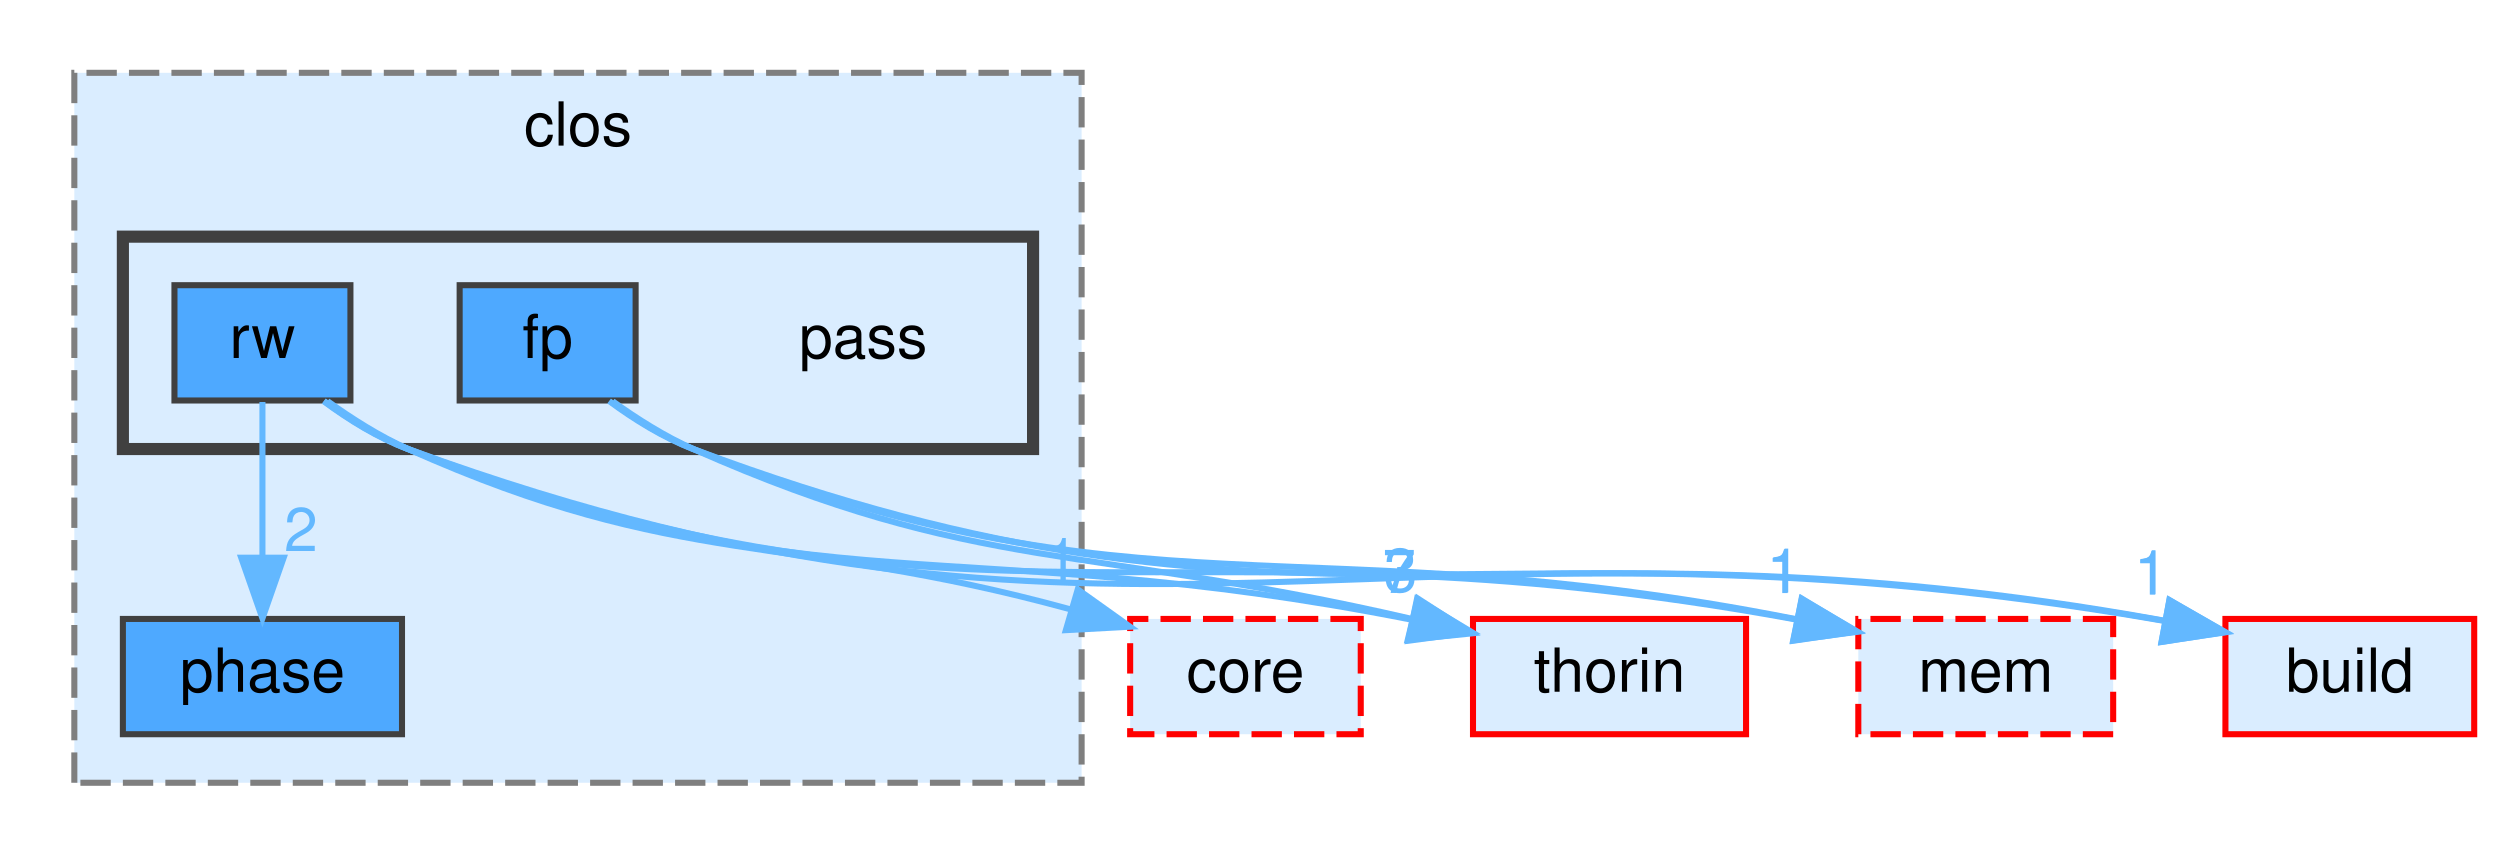
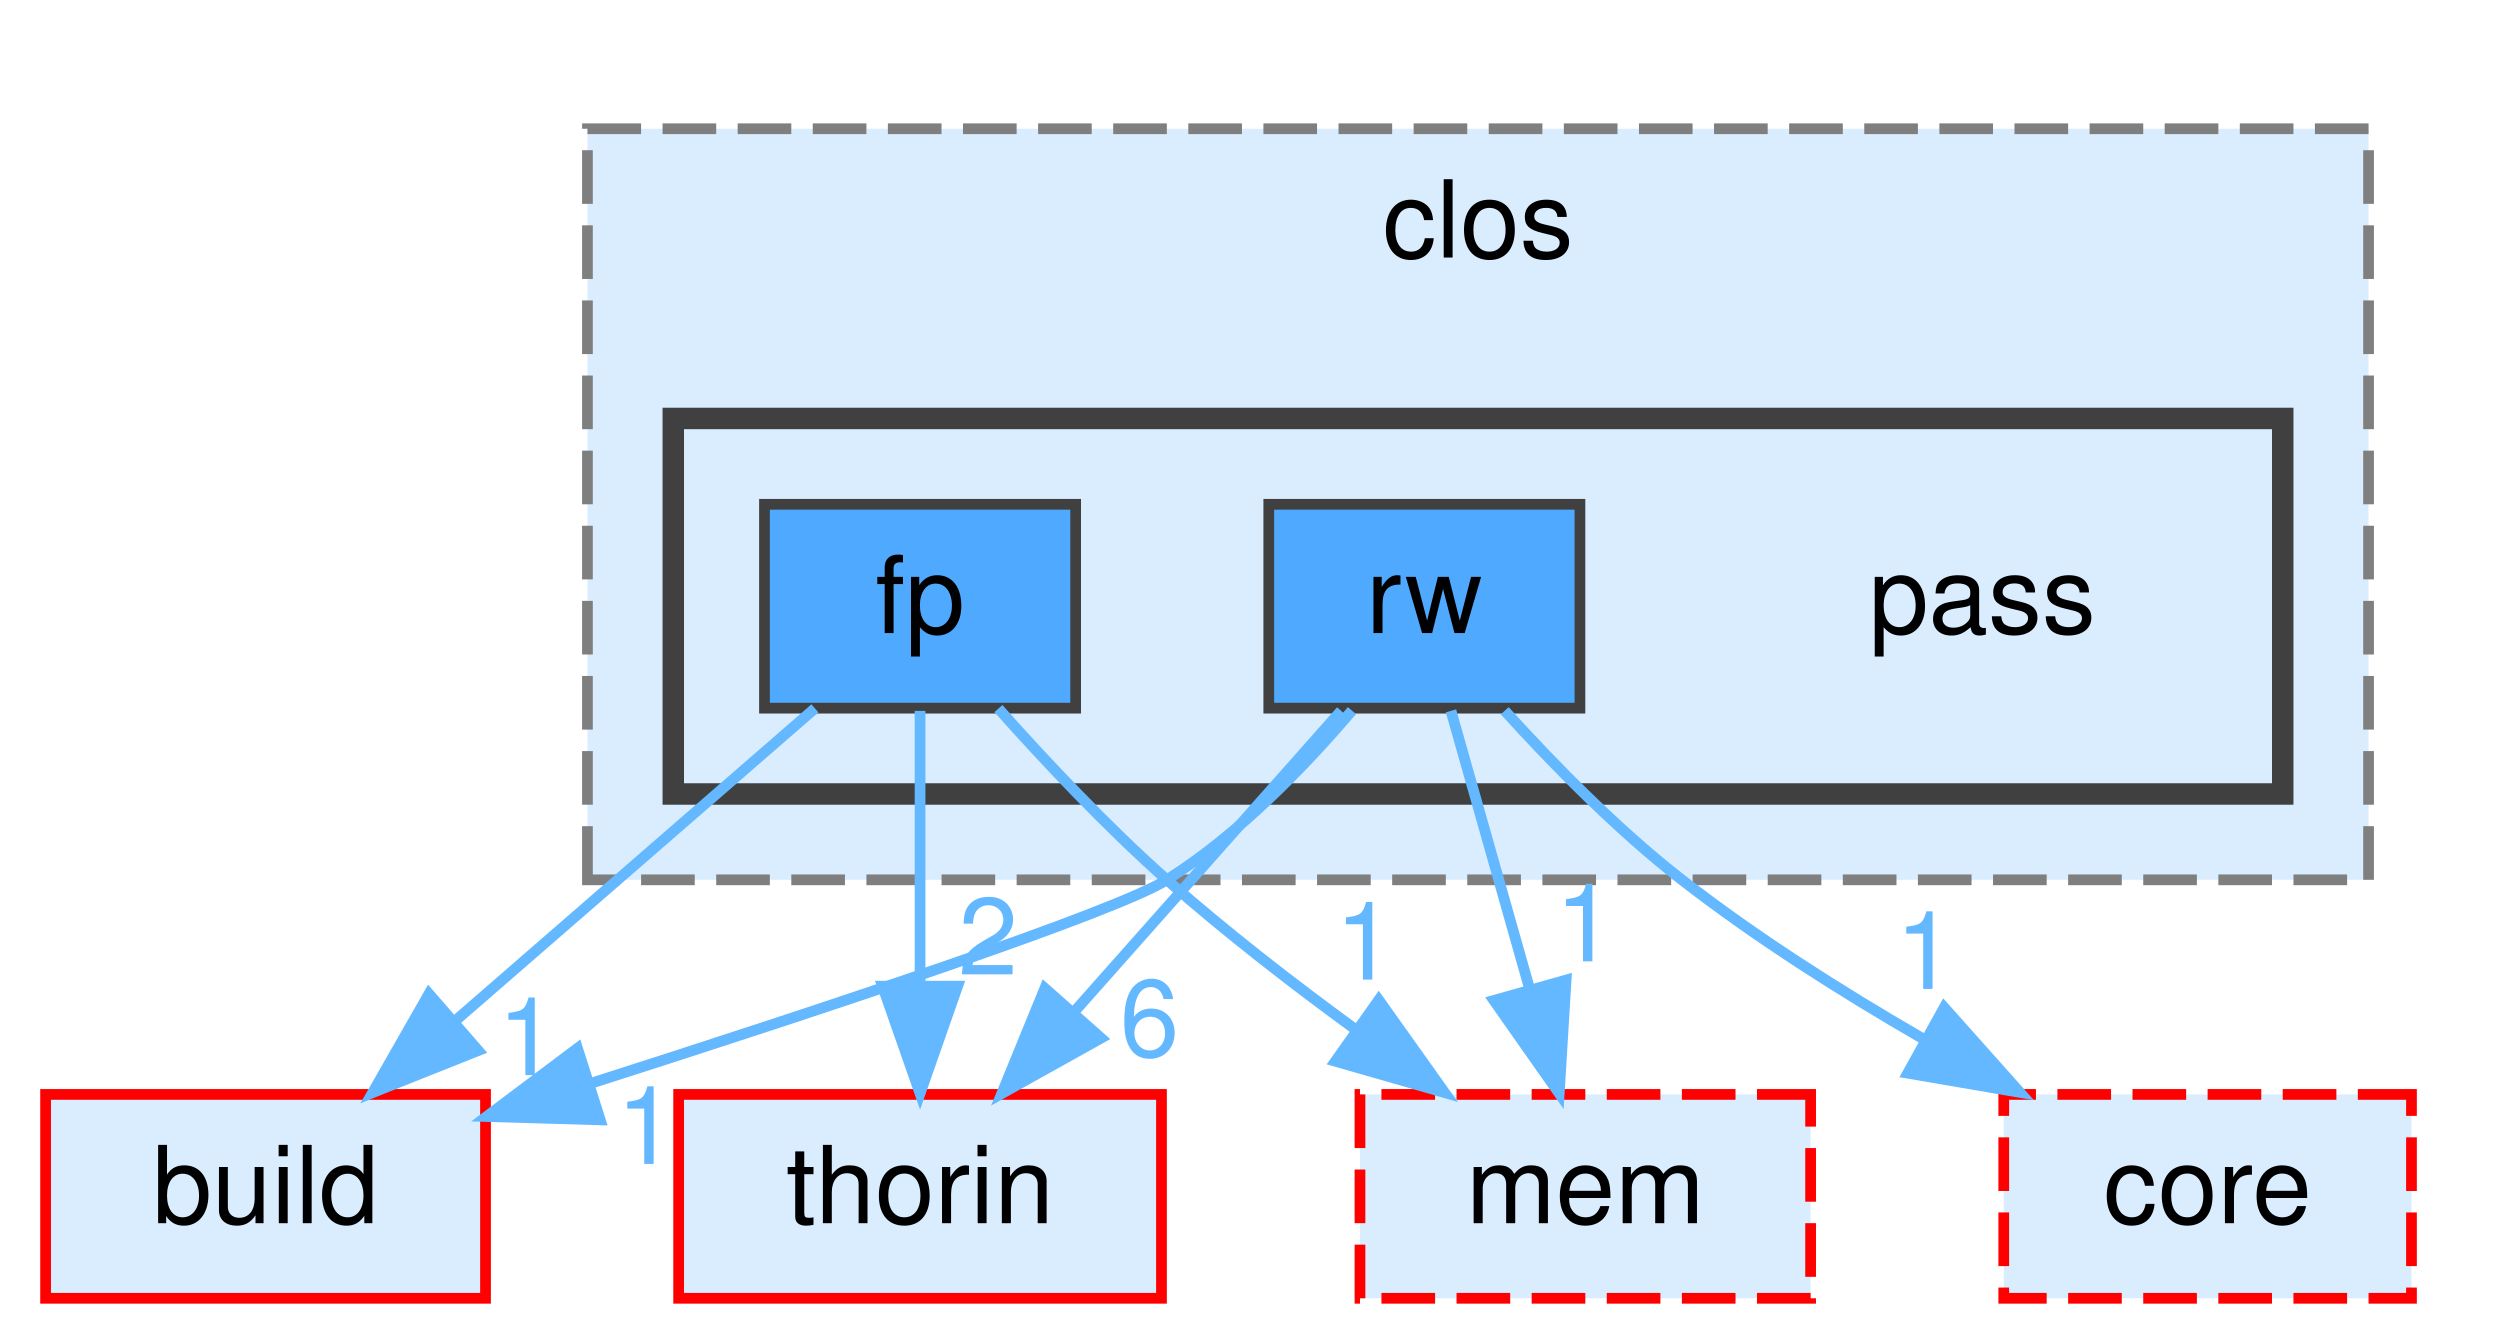
- <svg xmlns="http://www.w3.org/2000/svg" xmlns:xlink="http://www.w3.org/1999/xlink" width="412pt" height="141pt" viewBox="0.00 0.00 411.50 141.00">
-   <g id="graph0" class="graph" transform="scale(1 1) rotate(0) translate(4 137)">
+ <svg xmlns="http://www.w3.org/2000/svg" xmlns:xlink="http://www.w3.org/1999/xlink" width="233pt" height="125pt" viewBox="0.00 0.00 232.50 125.00">
+   <g id="graph0" class="graph" transform="scale(1 1) rotate(0) translate(4 121)">
    <g id="clust1" class="cluster">
      <g id="a_clust1">
        <a xlink:href="dir_ebf961b2aa11f825fdc6e62bccf2cd25.html" target="_top" xlink:title="clos">
-           <polygon fill="#daedff" stroke="#7f7f7f" stroke-dasharray="5,2" points="8,-8 8,-125 174,-125 174,-8 8,-8" />
-           <text text-anchor="middle" x="91" y="-113" font-family="Helvetica,sans-Serif" font-size="10.00">clos</text>
+           <polygon fill="#daedff" stroke="#7f7f7f" stroke-dasharray="5,2" points="50.5,-39 50.5,-109 216.5,-109 216.5,-39 50.5,-39" />
+           <text text-anchor="middle" x="133.5" y="-97" font-family="Helvetica,sans-Serif" font-size="10.00">clos</text>
        </a>
      </g>
    </g>
    <g id="clust2" class="cluster">
      <g id="a_clust2">
        <a xlink:href="dir_3f1b6b218438912357615aa72d3bb6e7.html" target="_top">
-           <polygon fill="#daedff" stroke="#404040" stroke-width="2" points="16,-63 16,-98 166,-98 166,-63 16,-63" />
+           <polygon fill="#daedff" stroke="#404040" stroke-width="2" points="58.5,-47 58.5,-82 208.5,-82 208.5,-47 58.5,-47" />
        </a>
      </g>
    </g>
    <g id="node1" class="node">
-       <g id="a_node1">
-         <a xlink:href="dir_5b681d64d621c20b41ecae9f8f0b8bb2.html" target="_top" xlink:title="phase">
-           <polygon fill="#4ea9ff" stroke="#404040" points="62,-35 16,-35 16,-16 62,-16 62,-35" />
-           <text text-anchor="middle" x="39" y="-23" font-family="Helvetica,sans-Serif" font-size="10.00">phase</text>
+       <text text-anchor="middle" x="180.5" y="-62" font-family="Helvetica,sans-Serif" font-size="10.00">pass</text>
+     </g>
+     <g id="node2" class="node">
+       <g id="a_node2">
+         <a xlink:href="dir_b821a4bb38a9228ec48bf9131eff26b6.html" target="_top" xlink:title="fp">
+           <polygon fill="#4ea9ff" stroke="#404040" points="96,-74 67,-74 67,-55 96,-55 96,-74" />
+           <text text-anchor="middle" x="81.5" y="-62" font-family="Helvetica,sans-Serif" font-size="10.00">fp</text>
        </a>
      </g>
    </g>
-     <g id="node2" class="node">
-       <text text-anchor="middle" x="138" y="-78" font-family="Helvetica,sans-Serif" font-size="10.00">pass</text>
+     <g id="node4" class="node">
+       <g id="a_node4">
+         <a xlink:href="dir_4fef79e7177ba769987a8da36c892c5f.html" target="_top" xlink:title="build">
+           <polygon fill="#daedff" stroke="red" points="41,-19 0,-19 0,0 41,0 41,-19" />
+           <text text-anchor="middle" x="20.5" y="-7" font-family="Helvetica,sans-Serif" font-size="10.00">build</text>
+         </a>
+       </g>
    </g>
-     <g id="node3" class="node">
-       <g id="a_node3">
-         <a xlink:href="dir_b821a4bb38a9228ec48bf9131eff26b6.html" target="_top" xlink:title="fp">
-           <polygon fill="#4ea9ff" stroke="#404040" points="100.5,-90 71.5,-90 71.5,-71 100.5,-71 100.5,-90" />
-           <text text-anchor="middle" x="86" y="-78" font-family="Helvetica,sans-Serif" font-size="10.00">fp</text>
+     <g id="edge1" class="edge">
+       <path fill="none" stroke="#63b8ff" d="M71.7,-54.98C62.68,-47.15 49.09,-35.34 38.18,-25.86" />
+       <polygon fill="#63b8ff" stroke="#63b8ff" points="40.32,-23.09 30.48,-19.17 35.73,-28.37 40.32,-23.09" />
+       <g id="a_edge1-headlabel">
+         <a xlink:href="dir_000027_000008.html" target="_top" xlink:title="1">
+           <text text-anchor="middle" x="44.9" y="-20.8" font-family="Helvetica,sans-Serif" font-size="10.00" fill="#63b8ff">1</text>
        </a>
      </g>
    </g>
    <g id="node5" class="node">
      <g id="a_node5">
-         <a xlink:href="dir_4fef79e7177ba769987a8da36c892c5f.html" target="_top" xlink:title="build">
-           <polygon fill="#daedff" stroke="red" points="403.5,-35 362.5,-35 362.5,-16 403.5,-16 403.5,-35" />
-           <text text-anchor="middle" x="383" y="-23" font-family="Helvetica,sans-Serif" font-size="10.00">build</text>
+         <a xlink:href="dir_c4168c80b7484587a21dc92c326c695e.html" target="_top" xlink:title="thorin">
+           <polygon fill="#daedff" stroke="red" points="104,-19 59,-19 59,0 104,0 104,-19" />
+           <text text-anchor="middle" x="81.5" y="-7" font-family="Helvetica,sans-Serif" font-size="10.00">thorin</text>
        </a>
      </g>
    </g>
-     <g id="edge1" class="edge">
-       <path fill="none" stroke="#63b8ff" d="M96.13,-70.91C100.19,-67.91 105.08,-64.85 110,-63 208.82,-25.97 244.27,-54.34 352.45,-34.71" />
-       <polygon fill="#63b8ff" stroke="#63b8ff" points="353.28,-38.11 362.45,-32.79 351.97,-31.24 353.28,-38.11" />
-       <g id="a_edge1-headlabel">
-         <a xlink:href="dir_000027_000008.html" target="_top" xlink:title="1">
-           <text text-anchor="middle" x="350.29" y="-39.07" font-family="Helvetica,sans-Serif" font-size="10.00" fill="#63b8ff">1</text>
+     <g id="edge2" class="edge">
+       <path fill="none" stroke="#63b8ff" d="M81.5,-54.75C81.5,-47.8 81.5,-37.85 81.5,-29.13" />
+       <polygon fill="#63b8ff" stroke="#63b8ff" points="85,-29.09 81.5,-19.09 78,-29.09 85,-29.09" />
+       <g id="a_edge2-headlabel">
+         <a xlink:href="dir_000027_000061.html" target="_top" xlink:title="2">
+           <text text-anchor="middle" x="87.84" y="-30.18" font-family="Helvetica,sans-Serif" font-size="10.00" fill="#63b8ff">2</text>
        </a>
      </g>
    </g>
    <g id="node6" class="node">
      <g id="a_node6">
-         <a xlink:href="dir_c4168c80b7484587a21dc92c326c695e.html" target="_top" xlink:title="thorin">
-           <polygon fill="#daedff" stroke="red" points="283.5,-35 238.5,-35 238.5,-16 283.5,-16 283.5,-35" />
-           <text text-anchor="middle" x="261" y="-23" font-family="Helvetica,sans-Serif" font-size="10.00">thorin</text>
+         <a xlink:href="dir_f4f507027349df35d55005177e6b6800.html" target="_top" xlink:title="mem">
+           <polygon fill="#daedff" stroke="red" stroke-dasharray="5,2" points="164.5,-19 122.5,-19 122.5,0 164.5,0 164.5,-19" />
+           <text text-anchor="middle" x="143.5" y="-7" font-family="Helvetica,sans-Serif" font-size="10.00">mem</text>
        </a>
      </g>
    </g>
-     <g id="edge2" class="edge">
-       <path fill="none" stroke="#63b8ff" d="M96.72,-70.87C100.7,-68.01 105.38,-65.05 110,-63 156.97,-42.21 174.38,-47.5 228.52,-34.98" />
-       <polygon fill="#63b8ff" stroke="#63b8ff" points="229.4,-38.37 238.3,-32.62 227.75,-31.56 229.4,-38.37" />
-       <g id="a_edge2-headlabel">
-         <a xlink:href="dir_000027_000057.html" target="_top" xlink:title="3">
-           <text text-anchor="middle" x="226.57" y="-39.47" font-family="Helvetica,sans-Serif" font-size="10.00" fill="#63b8ff">3</text>
+     <g id="edge3" class="edge">
+       <path fill="none" stroke="#63b8ff" d="M88.8,-54.96C93.16,-50.07 98.91,-43.95 104.5,-39 109.99,-34.15 116.27,-29.29 122.17,-24.99" />
+       <polygon fill="#63b8ff" stroke="#63b8ff" points="124.25,-27.8 130.39,-19.17 120.21,-22.09 124.25,-27.8" />
+       <g id="a_edge3-headlabel">
+         <a xlink:href="dir_000027_000037.html" target="_top" xlink:title="1">
+           <text text-anchor="middle" x="122.96" y="-29.7" font-family="Helvetica,sans-Serif" font-size="10.00" fill="#63b8ff">1</text>
+         </a>
+       </g>
+     </g>
+     <g id="node3" class="node">
+       <g id="a_node3">
+         <a xlink:href="dir_ecaaef70fb869f05c92ff221843df4be.html" target="_top" xlink:title="rw">
+           <polygon fill="#4ea9ff" stroke="#404040" points="143,-74 114,-74 114,-55 143,-55 143,-74" />
+           <text text-anchor="middle" x="128.5" y="-62" font-family="Helvetica,sans-Serif" font-size="10.00">rw</text>
+         </a>
+       </g>
+     </g>
+     <g id="edge4" class="edge">
+       <path fill="none" stroke="#63b8ff" d="M121.75,-54.77C117.33,-49.57 111.15,-43.18 104.5,-39 99.72,-36 72.89,-27.09 50.81,-20.03" />
+       <polygon fill="#63b8ff" stroke="#63b8ff" points="51.69,-16.63 41.1,-16.94 49.57,-23.3 51.69,-16.63" />
+       <g id="a_edge4-headlabel">
+         <a xlink:href="dir_000057_000008.html" target="_top" xlink:title="1">
+           <text text-anchor="middle" x="55.98" y="-12.52" font-family="Helvetica,sans-Serif" font-size="10.00" fill="#63b8ff">1</text>
+         </a>
+       </g>
+     </g>
+     <g id="edge5" class="edge">
+       <path fill="none" stroke="#63b8ff" d="M120.74,-54.75C114.03,-47.18 104.16,-36.05 95.99,-26.84" />
+       <polygon fill="#63b8ff" stroke="#63b8ff" points="98.37,-24.25 89.12,-19.09 93.13,-28.89 98.37,-24.25" />
+       <g id="a_edge5-headlabel">
+         <a xlink:href="dir_000057_000061.html" target="_top" xlink:title="6">
+           <text text-anchor="middle" x="102.88" y="-22.55" font-family="Helvetica,sans-Serif" font-size="10.00" fill="#63b8ff">6</text>
+         </a>
+       </g>
+     </g>
+     <g id="edge7" class="edge">
+       <path fill="none" stroke="#63b8ff" d="M130.98,-54.75C132.96,-47.72 135.82,-37.62 138.31,-28.84" />
+       <polygon fill="#63b8ff" stroke="#63b8ff" points="141.71,-29.66 141.07,-19.09 134.98,-27.76 141.71,-29.66" />
+       <g id="a_edge7-headlabel">
+         <a xlink:href="dir_000057_000037.html" target="_top" xlink:title="1">
+           <text text-anchor="middle" x="143.47" y="-31.4" font-family="Helvetica,sans-Serif" font-size="10.00" fill="#63b8ff">1</text>
        </a>
      </g>
    </g>
    <g id="node7" class="node">
      <g id="a_node7">
-         <a xlink:href="dir_f4f507027349df35d55005177e6b6800.html" target="_top" xlink:title="mem">
-           <polygon fill="#daedff" stroke="red" stroke-dasharray="5,2" points="344,-35 302,-35 302,-16 344,-16 344,-35" />
-           <text text-anchor="middle" x="323" y="-23" font-family="Helvetica,sans-Serif" font-size="10.00">mem</text>
-         </a>
-       </g>
-     </g>
-     <g id="edge3" class="edge">
-       <path fill="none" stroke="#63b8ff" d="M96.64,-70.66C100.61,-67.79 105.3,-64.86 110,-63 183.51,-33.89 210.48,-51 291.61,-34.99" />
-       <polygon fill="#63b8ff" stroke="#63b8ff" points="292.7,-38.34 301.78,-32.87 291.27,-31.48 292.7,-38.34" />
-       <g id="a_edge3-headlabel">
-         <a xlink:href="dir_000027_000036.html" target="_top" xlink:title="1">
-           <text text-anchor="middle" x="289.76" y="-39.35" font-family="Helvetica,sans-Serif" font-size="10.00" fill="#63b8ff">1</text>
-         </a>
-       </g>
-     </g>
-     <g id="node4" class="node">
-       <g id="a_node4">
-         <a xlink:href="dir_ecaaef70fb869f05c92ff221843df4be.html" target="_top" xlink:title="rw">
-           <polygon fill="#4ea9ff" stroke="#404040" points="53.5,-90 24.5,-90 24.5,-71 53.5,-71 53.5,-90" />
-           <text text-anchor="middle" x="39" y="-78" font-family="Helvetica,sans-Serif" font-size="10.00">rw</text>
-         </a>
-       </g>
-     </g>
-     <g id="edge5" class="edge">
-       <path fill="none" stroke="#63b8ff" d="M39,-70.75C39,-63.8 39,-53.85 39,-45.13" />
-       <polygon fill="#63b8ff" stroke="#63b8ff" points="42.5,-45.09 39,-35.09 35.5,-45.09 42.5,-45.09" />
-       <g id="a_edge5-headlabel">
-         <a xlink:href="dir_000052_000047.html" target="_top" xlink:title="2">
-           <text text-anchor="middle" x="45.34" y="-46.18" font-family="Helvetica,sans-Serif" font-size="10.00" fill="#63b8ff">2</text>
-         </a>
-       </g>
-     </g>
-     <g id="edge4" class="edge">
-       <path fill="none" stroke="#63b8ff" d="M49.11,-70.86C53.17,-67.86 58.06,-64.8 63,-63 181.7,-19.77 223.7,-57.05 352.61,-34.64" />
-       <polygon fill="#63b8ff" stroke="#63b8ff" points="353.25,-38.08 362.46,-32.85 351.99,-31.2 353.25,-38.08" />
-       <g id="a_edge4-headlabel">
-         <a xlink:href="dir_000052_000008.html" target="_top" xlink:title="1">
-           <text text-anchor="middle" x="350.22" y="-39.02" font-family="Helvetica,sans-Serif" font-size="10.00" fill="#63b8ff">1</text>
+         <a xlink:href="dir_c418730755777f3d7ae8c6bca9740a18.html" target="_top" xlink:title="core">
+           <polygon fill="#daedff" stroke="red" stroke-dasharray="5,2" points="220.5,-19 182.5,-19 182.5,0 220.5,0 220.5,-19" />
+           <text text-anchor="middle" x="201.5" y="-7" font-family="Helvetica,sans-Serif" font-size="10.00">core</text>
        </a>
      </g>
    </g>
    <g id="edge6" class="edge">
-       <path fill="none" stroke="#63b8ff" d="M49.65,-70.7C53.63,-67.83 58.31,-64.9 63,-63 129.51,-36.07 153.87,-49.61 228.48,-34.85" />
-       <polygon fill="#63b8ff" stroke="#63b8ff" points="229.26,-38.26 238.34,-32.8 227.83,-31.41 229.26,-38.26" />
+       <path fill="none" stroke="#63b8ff" d="M135.99,-54.76C140.48,-49.81 146.48,-43.68 152.5,-39 159.38,-33.65 167.37,-28.58 174.87,-24.25" />
+       <polygon fill="#63b8ff" stroke="#63b8ff" points="176.95,-27.1 184,-19.19 173.55,-20.98 176.95,-27.1" />
      <g id="a_edge6-headlabel">
-         <a xlink:href="dir_000052_000057.html" target="_top" xlink:title="7">
-           <text text-anchor="middle" x="226.32" y="-39.28" font-family="Helvetica,sans-Serif" font-size="10.00" fill="#63b8ff">7</text>
-         </a>
-       </g>
-     </g>
-     <g id="edge8" class="edge">
-       <path fill="none" stroke="#63b8ff" d="M49.13,-70.93C53.2,-67.93 58.08,-64.86 63,-63 156.3,-27.7 189.94,-53.59 291.73,-34.9" />
-       <polygon fill="#63b8ff" stroke="#63b8ff" points="292.64,-38.29 301.79,-32.95 291.31,-31.41 292.64,-38.29" />
-       <g id="a_edge8-headlabel">
-         <a xlink:href="dir_000052_000036.html" target="_top" xlink:title="1">
-           <text text-anchor="middle" x="289.65" y="-39.26" font-family="Helvetica,sans-Serif" font-size="10.00" fill="#63b8ff">1</text>
-         </a>
-       </g>
-     </g>
-     <g id="node8" class="node">
-       <g id="a_node8">
-         <a xlink:href="dir_c418730755777f3d7ae8c6bca9740a18.html" target="_top" xlink:title="core">
-           <polygon fill="#daedff" stroke="red" stroke-dasharray="5,2" points="220,-35 182,-35 182,-16 220,-16 220,-35" />
-           <text text-anchor="middle" x="201" y="-23" font-family="Helvetica,sans-Serif" font-size="10.00">core</text>
-         </a>
-       </g>
-     </g>
-     <g id="edge7" class="edge">
-       <path fill="none" stroke="#63b8ff" d="M49.73,-70.89C53.71,-68.03 58.38,-65.06 63,-63 108.02,-42.87 125.48,-49.38 172.23,-36.56" />
-       <polygon fill="#63b8ff" stroke="#63b8ff" points="173.36,-39.87 181.98,-33.72 171.4,-33.15 173.36,-39.87" />
-       <g id="a_edge7-headlabel">
-         <a xlink:href="dir_000052_000015.html" target="_top" xlink:title="1">
-           <text text-anchor="middle" x="170.7" y="-41.1" font-family="Helvetica,sans-Serif" font-size="10.00" fill="#63b8ff">1</text>
+         <a xlink:href="dir_000057_000015.html" target="_top" xlink:title="1">
+           <text text-anchor="middle" x="175.18" y="-28.83" font-family="Helvetica,sans-Serif" font-size="10.00" fill="#63b8ff">1</text>
        </a>
      </g>
    </g>
  </g>
</svg>
